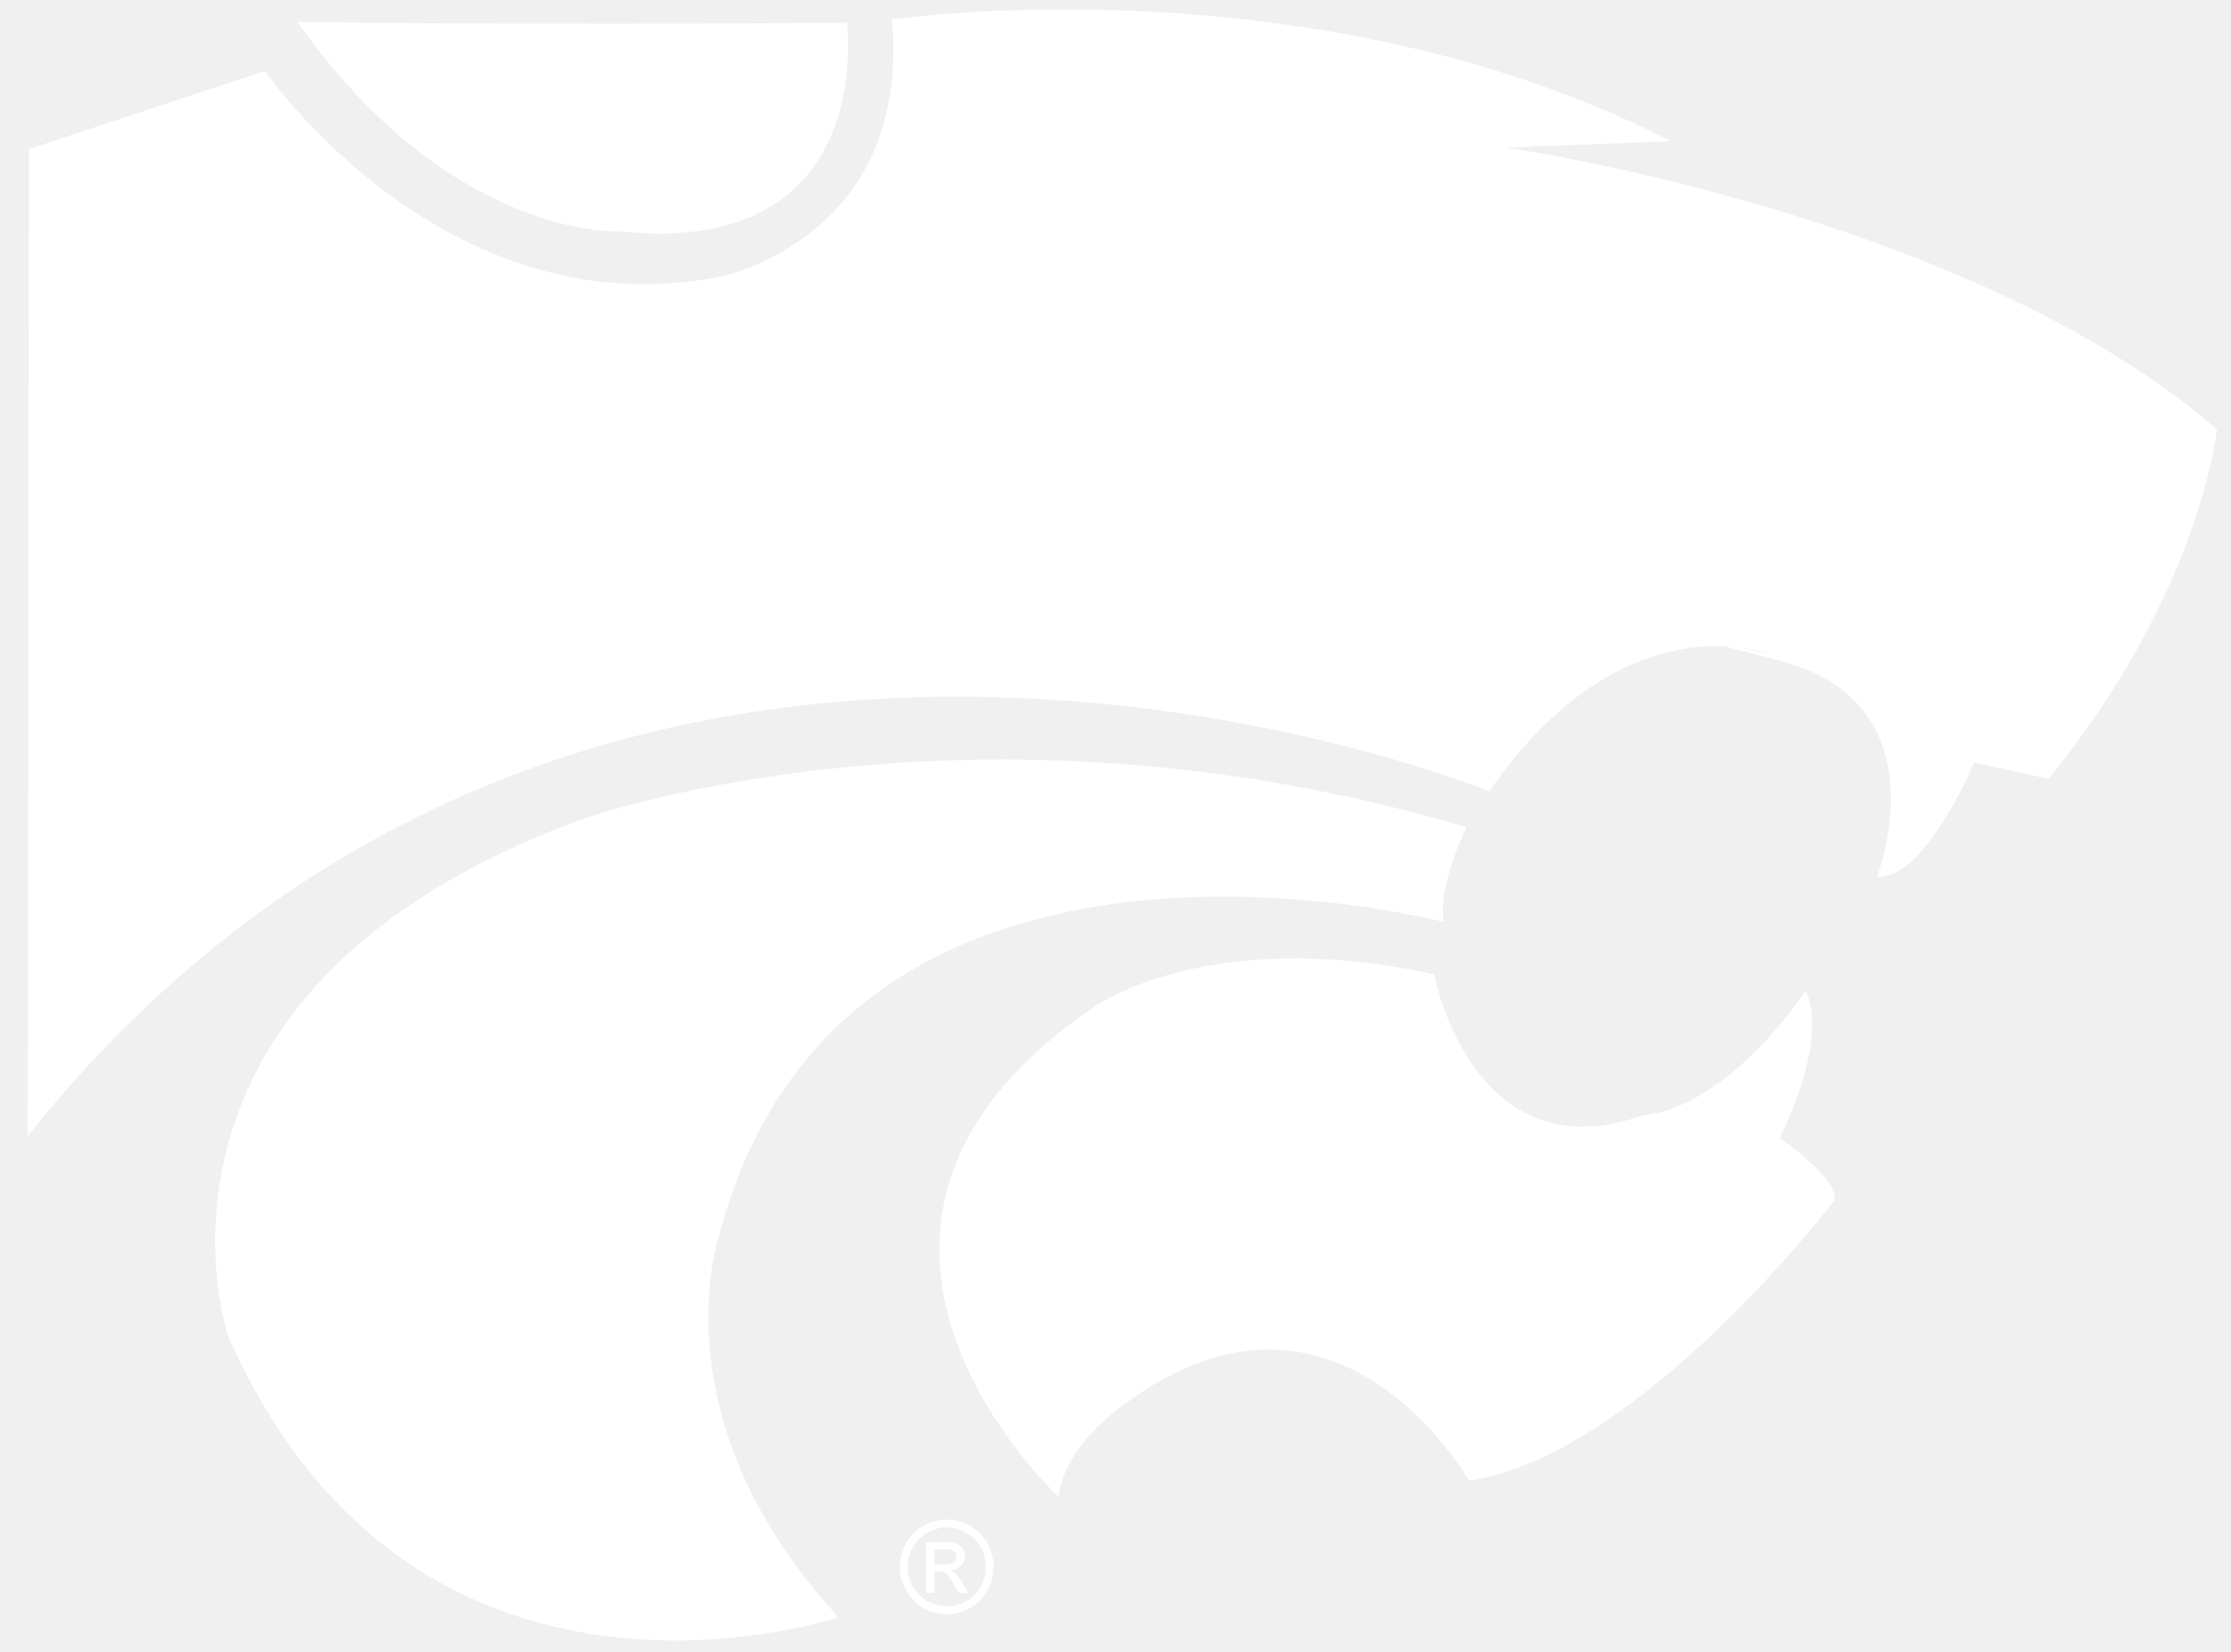
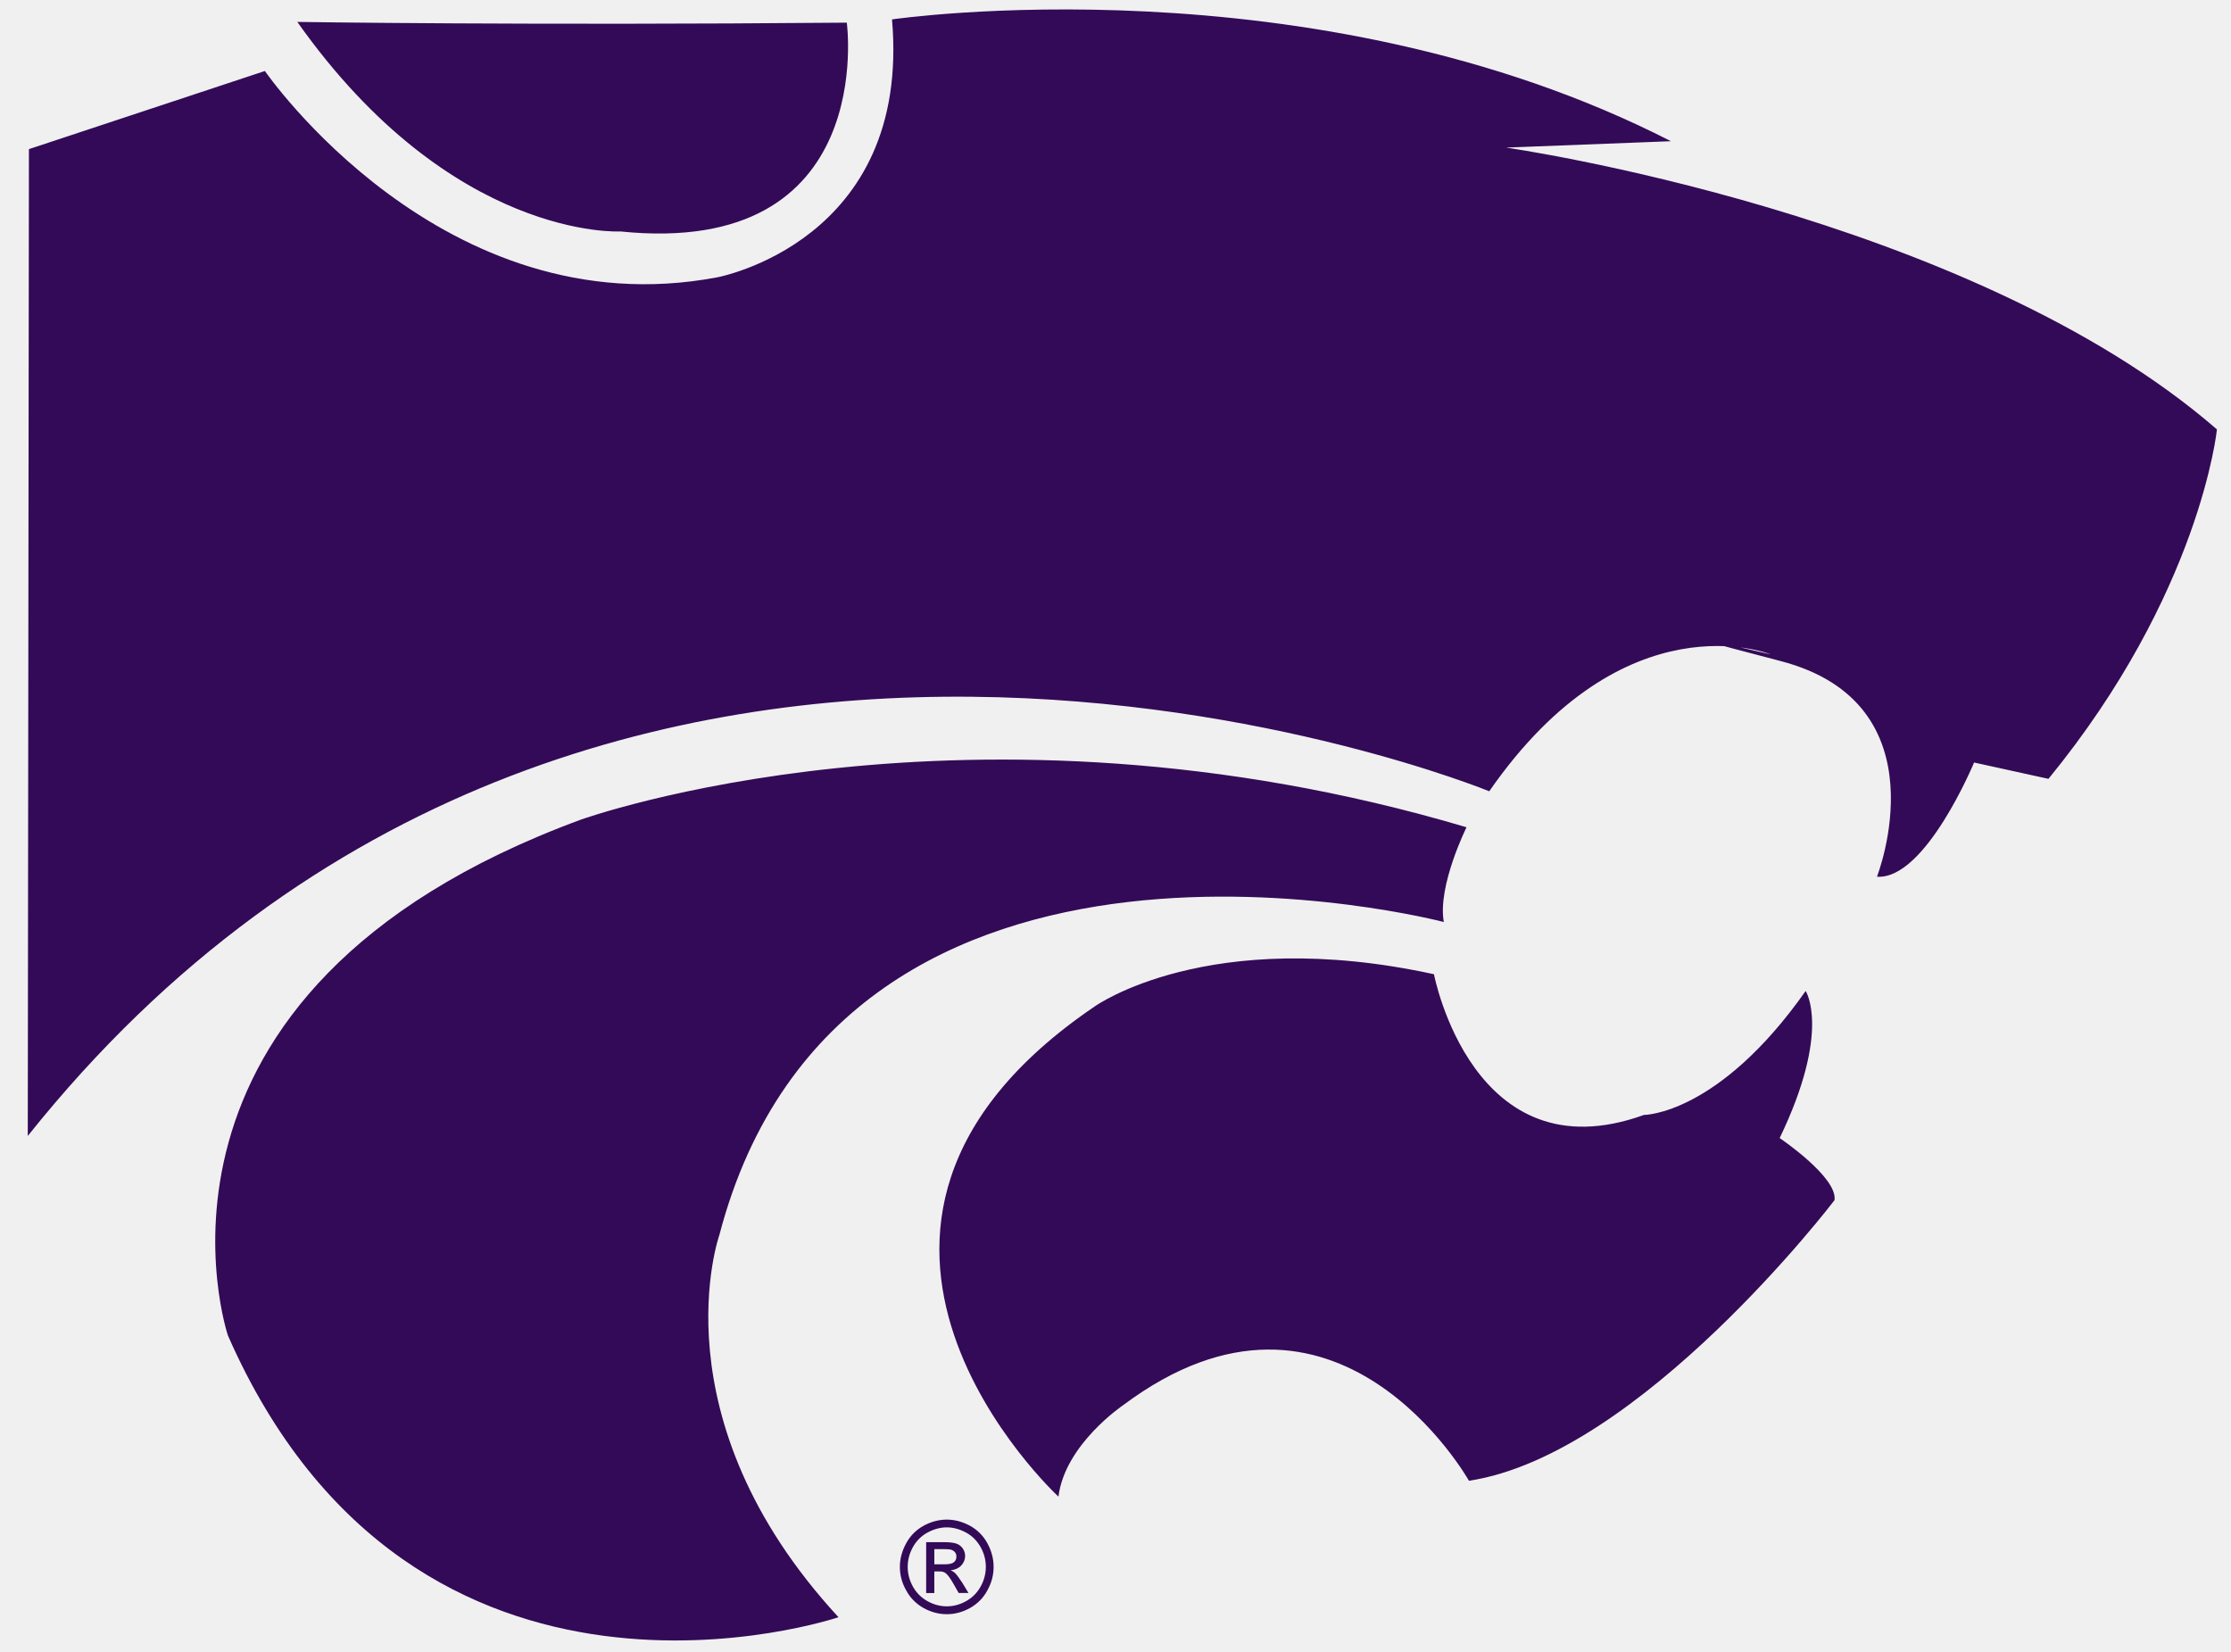
<svg xmlns="http://www.w3.org/2000/svg" height="78.934pt" width="106.61pt" viewBox="0 0 106.613 78.934">
-   <g fill="#ffffff">
+   <g fill="#330a57">
    <path d="m44.649 74.019v0.727h0.473c0.227 0 0.379-0.031 0.461-0.102 0.082-0.062 0.121-0.156 0.121-0.266 0-0.07-0.016-0.137-0.055-0.191-0.039-0.059-0.098-0.098-0.168-0.129-0.066-0.027-0.199-0.039-0.387-0.039zm0 2.098h-0.391v-2.43h0.832c0.281 0 0.488 0.023 0.613 0.07 0.129 0.043 0.227 0.121 0.305 0.23 0.074 0.113 0.113 0.234 0.113 0.355 0 0.18-0.066 0.332-0.191 0.465-0.125 0.129-0.293 0.203-0.5 0.223 0.082 0.035 0.152 0.078 0.203 0.125 0.098 0.098 0.215 0.262 0.359 0.484l0.289 0.477h-0.469l-0.219-0.387c-0.168-0.301-0.301-0.488-0.406-0.562-0.07-0.059-0.176-0.082-0.312-0.082h-0.227zm0.598-3.137c-0.32 0-0.621 0.086-0.922 0.246-0.301 0.164-0.531 0.395-0.699 0.695-0.168 0.305-0.25 0.617-0.25 0.945 0 0.324 0.082 0.641 0.246 0.938 0.164 0.297 0.395 0.531 0.695 0.699 0.293 0.164 0.602 0.25 0.93 0.25 0.32 0 0.629-0.086 0.926-0.25 0.297-0.168 0.527-0.402 0.691-0.699 0.164-0.297 0.246-0.613 0.246-0.938 0-0.328-0.082-0.641-0.25-0.945-0.172-0.301-0.398-0.531-0.699-0.695-0.301-0.16-0.605-0.246-0.914-0.246m0-0.371c0.371 0 0.738 0.098 1.098 0.289 0.359 0.199 0.637 0.473 0.836 0.836 0.199 0.363 0.301 0.742 0.301 1.133s-0.098 0.766-0.297 1.121c-0.195 0.367-0.473 0.641-0.828 0.844-0.352 0.195-0.727 0.297-1.109 0.297-0.395 0-0.762-0.102-1.117-0.297-0.355-0.203-0.633-0.477-0.828-0.844-0.203-0.355-0.301-0.73-0.301-1.121s0.105-0.77 0.305-1.133c0.199-0.363 0.477-0.637 0.836-0.836 0.355-0.191 0.727-0.289 1.105-0.289m23.277-26.059s1.844 9.68 10.035 6.723c0 0 3.551 0.008 7.727-5.922 0 0 1.238 1.879-1.242 7.027 0 0 2.781 1.875 2.621 2.969 0 0-9.277 12.168-17.469 13.406 0 0-6.32-11.246-16.523-3.613 0 0-2.785 1.871-3.094 4.371 0 0-13.887-12.82 1.727-23.418 0 0 5.41-3.898 16.219-1.543m1.555-7.023s-1.395 2.805-1.086 4.527c0 0-28.723-7.531-34.617 14.949 0 0-3.102 8.738 5.691 18.27 0 0-20.242 6.848-29.176-13.457 0 0-5.543-16.402 16.863-24.652 0 0 18.547-6.695 42.324 0.363m-55.872-38.481s10.965 0.172 26.258 0.035c0 0 1.531 11.242-10.82 9.977 0 0-8.035 0.461-15.438-10.012m91.733 19.469s-0.781 7.812-8.051 16.699l-3.555-0.781s-2.324 5.617-4.641 5.457c0 0 3.254-8.27-4.621-10.309-7.875-2.043-0.461-0.316-0.461-0.316s-6.949-2.82-13.445 6.543c0 0-42.711-17.535-69.84 16.469l0.055-47.152 11.277-3.734s8.484 12.344 21.613 9.859c0 0 9.273-1.703 8.355-12.324 0 0 20.086-2.945 37.223 5.82l-7.879 0.305s22.086 3.152 33.969 13.465" />
  </g>
</svg>
